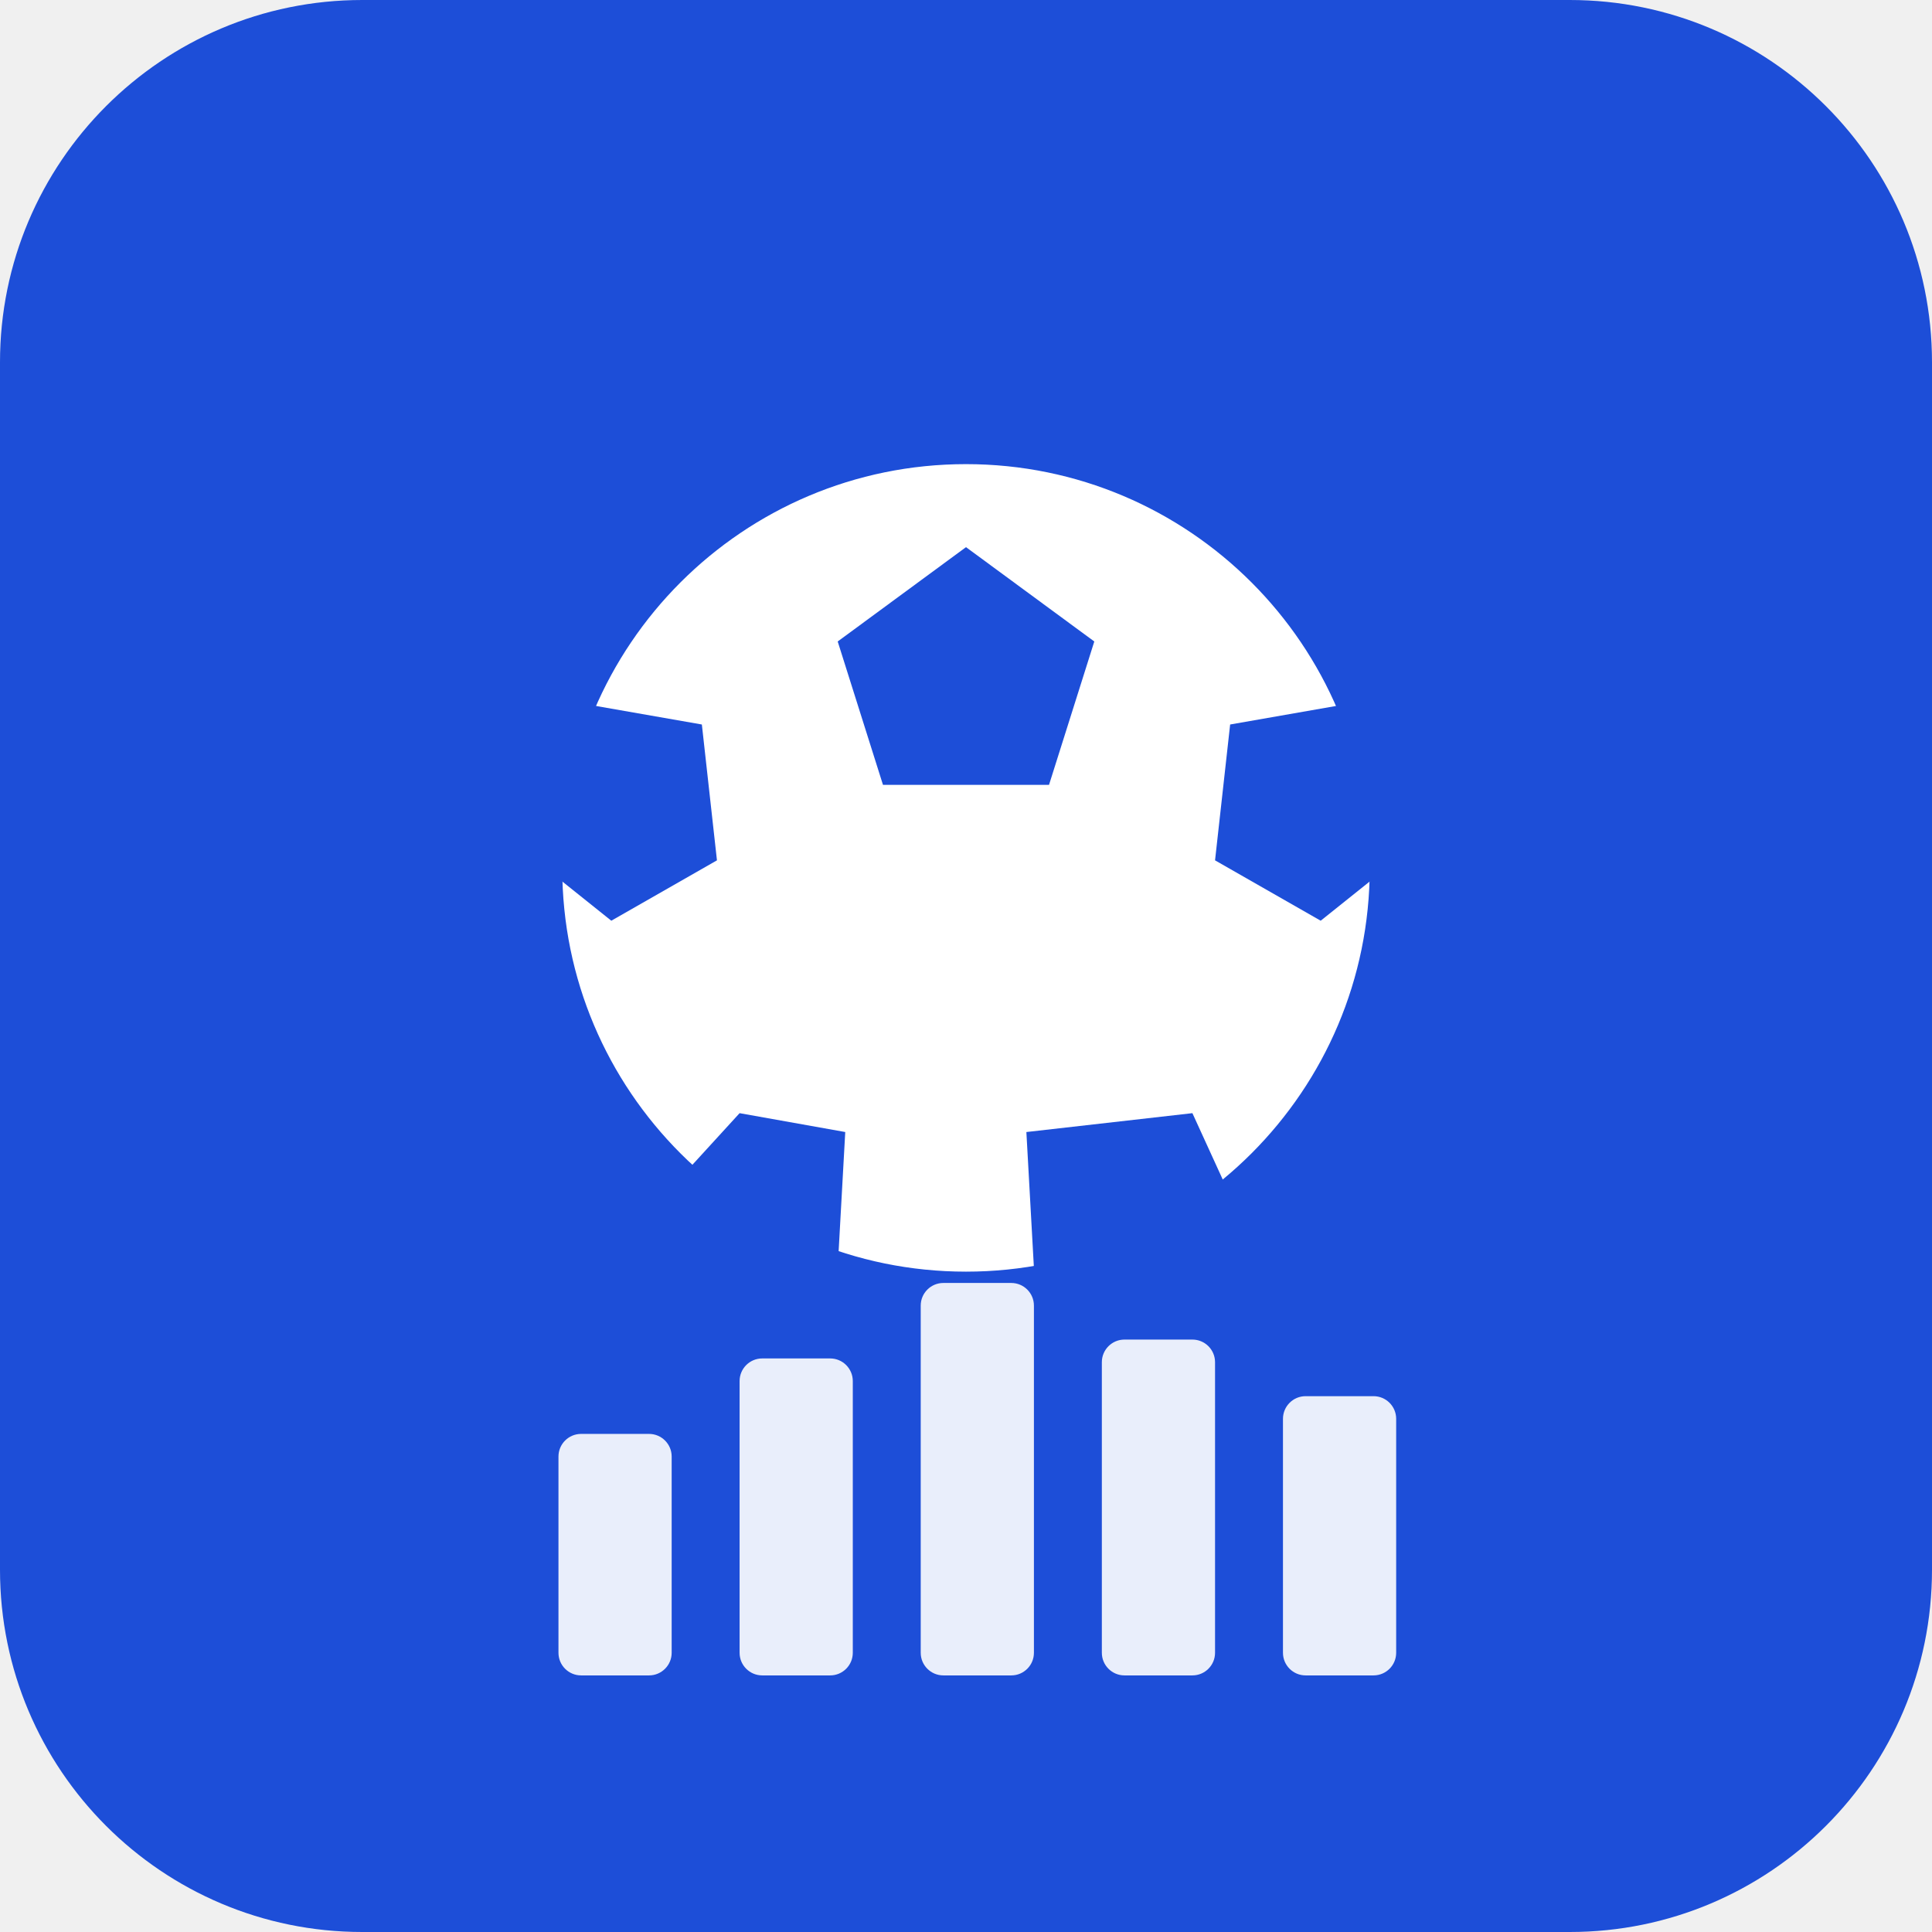
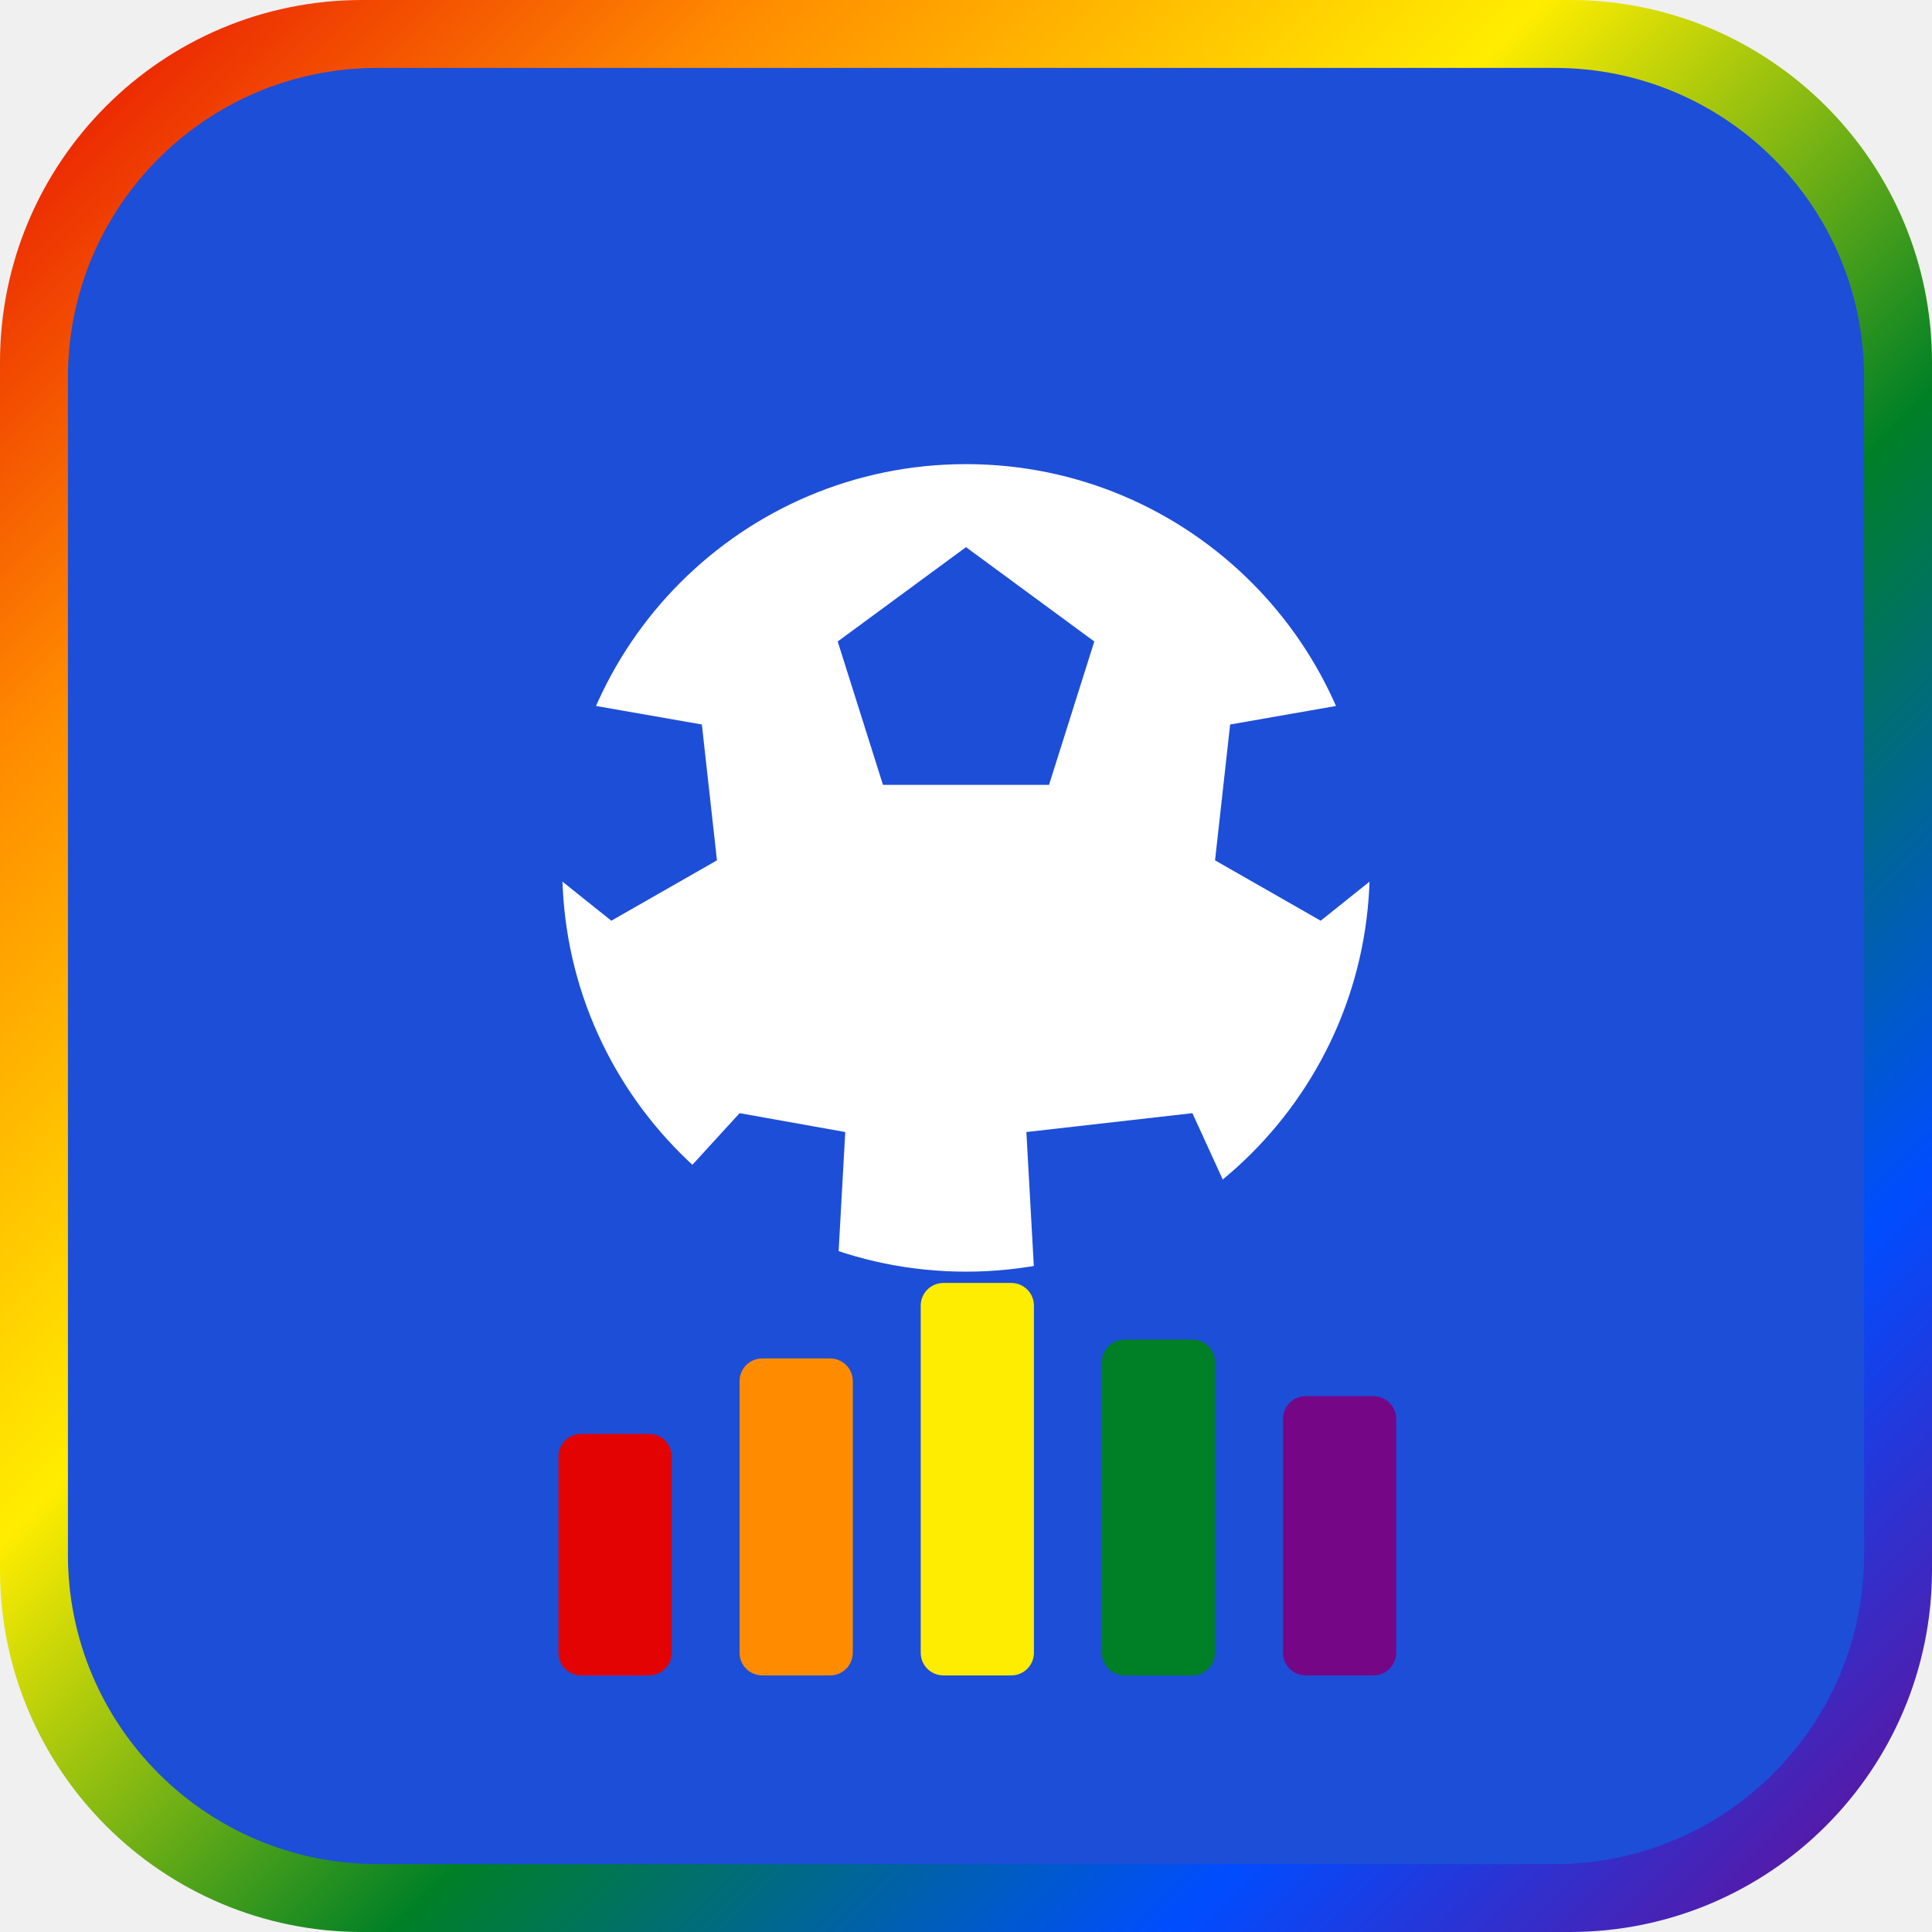
<svg xmlns="http://www.w3.org/2000/svg" viewBox="0 0 512 512">
-   <rect width="512" height="512" rx="96" fill="#1D4ED8" />
+   <defs>
+     <linearGradient id="rainbowDiag" x1="0%" y1="0%" x2="100%" y2="100%">
+       <stop offset="0%" stop-color="#E40303" />
+       <stop offset="20%" stop-color="#FF8C00" />
+       <stop offset="40%" stop-color="#FFED00" />
+       <stop offset="60%" stop-color="#008026" />
+       <stop offset="80%" stop-color="#004DFF" />
+       <stop offset="100%" stop-color="#750787" />
+     </linearGradient>
+   </defs>
+   <rect width="512" height="512" rx="96" fill="url(#rainbowDiag)" />
+   <rect x="18" y="18" width="476" height="476" rx="82" fill="#1D4ED8" />
  <circle cx="256" cy="230" r="110" fill="white" stroke="#1D4ED8" stroke-width="6" />
  <polygon points="256,145 290,170 278,208 234,208 222,170" fill="#1D4ED8" />
  <polygon points="366,185 380,220 350,244 322,228 326,192" fill="#1D4ED8" />
  <polygon points="316,295 332,330 304,352 274,336 272,300" fill="#1D4ED8" />
  <polygon points="196,295 224,300 222,336 192,352 164,330" fill="#1D4ED8" />
  <polygon points="146,185 186,192 190,228 162,244 132,220" fill="#1D4ED8" />
-   <rect x="148" y="380" width="30" height="64" rx="6" fill="white" opacity="0.9" />
-   <rect x="196" y="360" width="30" height="84" rx="6" fill="white" opacity="0.9" />
-   <rect x="244" y="340" width="30" height="104" rx="6" fill="white" opacity="0.9" />
-   <rect x="292" y="355" width="30" height="89" rx="6" fill="white" opacity="0.9" />
-   <rect x="340" y="370" width="30" height="74" rx="6" fill="white" opacity="0.9" />
+   <rect x="148" y="380" width="30" height="64" rx="6" fill="#E40303" />
+   <rect x="196" y="360" width="30" height="84" rx="6" fill="#FF8C00" />
+   <rect x="244" y="340" width="30" height="104" rx="6" fill="#FFED00" />
+   <rect x="292" y="355" width="30" height="89" rx="6" fill="#008026" />
+   <rect x="340" y="370" width="30" height="74" rx="6" fill="#750787" />
</svg>
